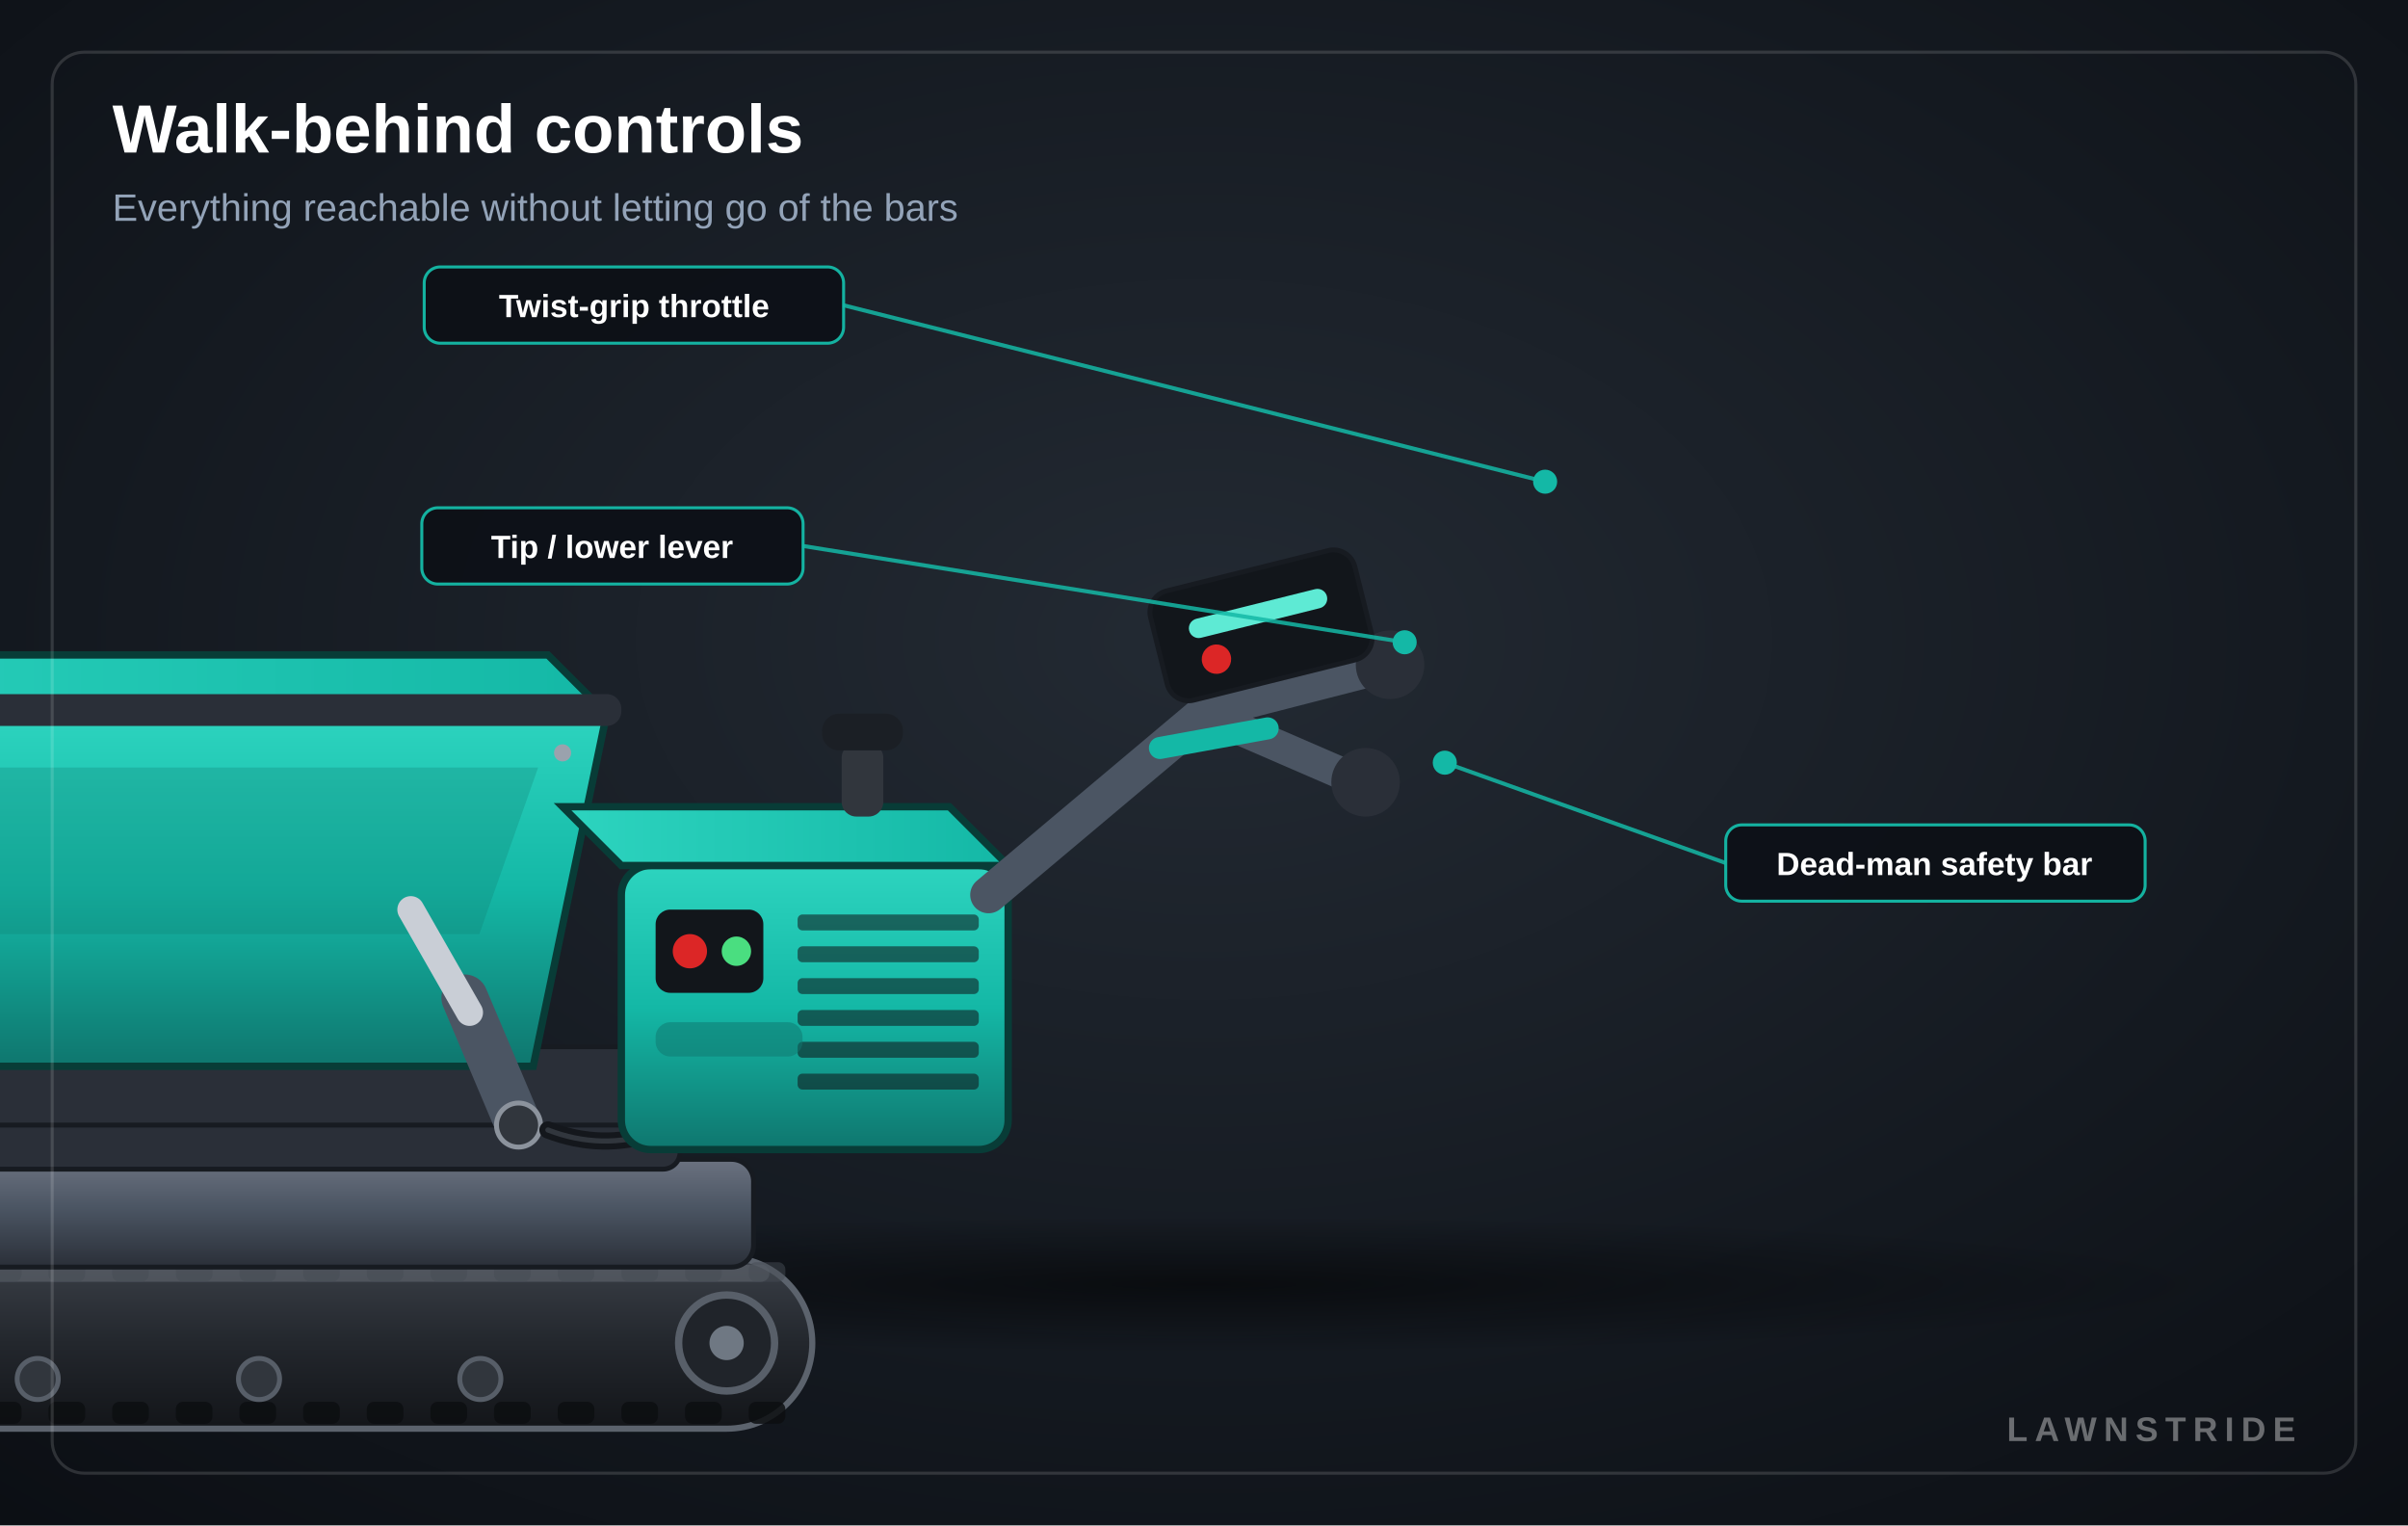
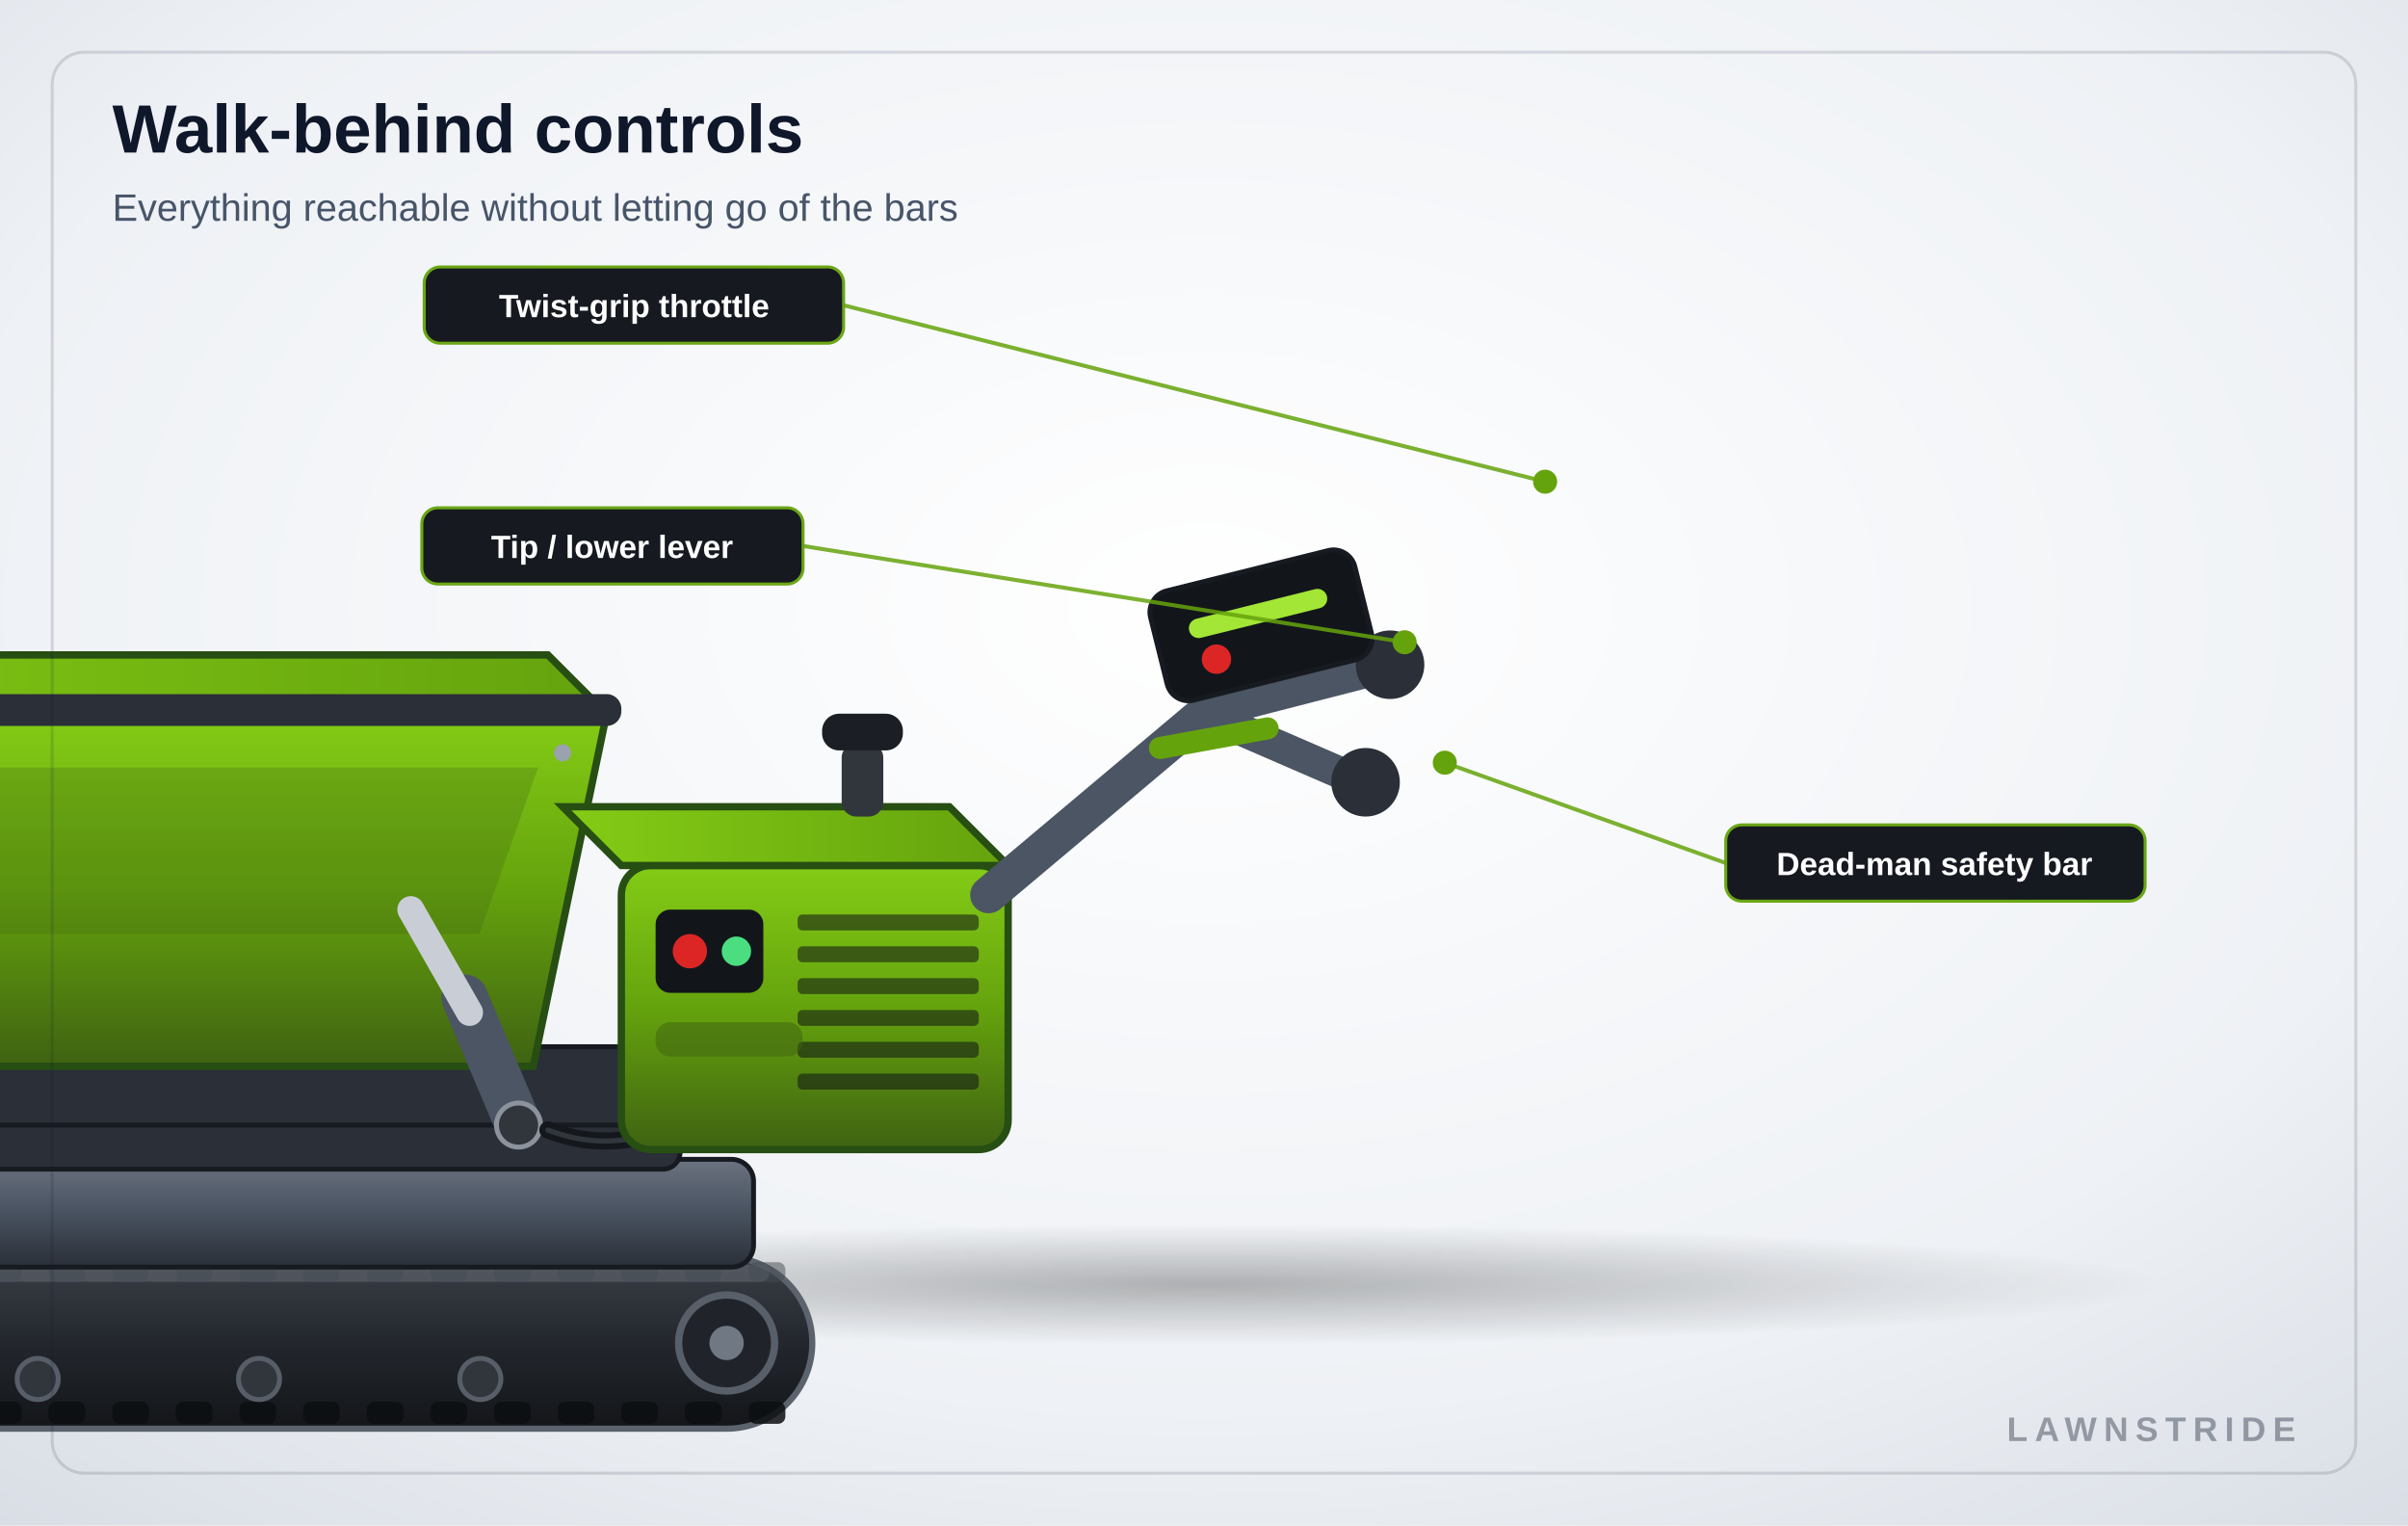
<svg xmlns="http://www.w3.org/2000/svg" viewBox="0 0 1200 760" width="1200" height="760" role="img">
  <defs>
    <linearGradient id="steel" x1="0" y1="0" x2="0" y2="1">
      <stop offset="0" stop-color="#6b7280" />
      <stop offset=".45" stop-color="#4b5563" />
      <stop offset="1" stop-color="#2a2f38" />
    </linearGradient>
    <linearGradient id="steelLite" x1="0" y1="0" x2="0" y2="1">
      <stop offset="0" stop-color="#aeb6c2" />
      <stop offset="1" stop-color="#6b7280" />
    </linearGradient>
    <linearGradient id="dark" x1="0" y1="0" x2="0" y2="1">
      <stop offset="0" stop-color="#31363f" />
      <stop offset="1" stop-color="#15181d" />
    </linearGradient>
    <linearGradient id="rubber" x1="0" y1="0" x2="0" y2="1">
      <stop offset="0" stop-color="#3a3f47" />
      <stop offset=".5" stop-color="#23272d" />
      <stop offset="1" stop-color="#131519" />
    </linearGradient>
    <radialGradient id="studioD" cx=".5" cy=".42" r=".78">
      <stop offset="0" stop-color="#232a33" />
      <stop offset=".6" stop-color="#141920" />
      <stop offset="1" stop-color="#0b0e13" />
    </radialGradient>
    <radialGradient id="studioL" cx=".5" cy=".4" r=".8">
      <stop offset="0" stop-color="#ffffff" />
      <stop offset=".65" stop-color="#eef1f5" />
      <stop offset="1" stop-color="#d7dce4" />
    </radialGradient>
    <linearGradient id="skyG" x1="0" y1="0" x2="0" y2="1">
      <stop offset="0" stop-color="#9fc0d8" />
      <stop offset=".55" stop-color="#cfe0ea" />
      <stop offset="1" stop-color="#e8eef2" />
    </linearGradient>
    <radialGradient id="shadow" cx=".5" cy=".5" r=".5">
      <stop offset="0" stop-color="#000" stop-opacity=".55" />
      <stop offset="1" stop-color="#000" stop-opacity="0" />
    </radialGradient>
    <linearGradient id="glassG" x1="0" y1="0" x2="1" y2="1">
      <stop offset="0" stop-color="#dfeaf2" stop-opacity=".9" />
      <stop offset="1" stop-color="#8fa6b8" stop-opacity=".75" />
    </linearGradient>
    <linearGradient id="paint" x1="0" y1="0" x2="0" y2="1">
-       <stop offset="0" stop-color="#2dd4bf" />
-       <stop offset=".5" stop-color="#14b8a6" />
-       <stop offset="1" stop-color="#0f766e" />
+       <stop offset="0" stop-color="#84cc16" />
+       <stop offset=".5" stop-color="#65a30d" />
+       <stop offset="1" stop-color="#3f6212" />
    </linearGradient>
    <linearGradient id="paintTop" x1="0" y1="0" x2="1" y2="0">
-       <stop offset="0" stop-color="#2dd4bf" />
-       <stop offset="1" stop-color="#14b8a6" />
+       <stop offset="0" stop-color="#84cc16" />
+       <stop offset="1" stop-color="#65a30d" />
    </linearGradient>
  </defs>
-   <rect width="1200" height="760" fill="url(#studioD)" />
-   <ellipse cx="600.0" cy="640" rx="504.0" ry="34" fill="url(#shadow)" />
+   <rect width="1200" height="760" fill="url(#studioL)" />
+   <ellipse cx="600.0" cy="640" rx="480.0" ry="30" fill="url(#shadow)" opacity=".5" />
  <g transform="translate(-473.6,-47.0) scale(1.22)">
    <rect x="268" y="552" width="452" height="70" rx="35.0" fill="url(#rubber)" stroke="#5c636d" stroke-width="2.5" />
    <rect x="285.5" y="555" width="417.0" height="7" rx="3.5" fill="#6e767f" opacity=".45" />
    <rect x="278" y="611" width="15" height="9" rx="3" fill="#0c0e11" opacity=".85" />
    <rect x="278" y="554" width="15" height="8" rx="3" fill="#454b54" opacity=".5" />
    <rect x="304" y="611" width="15" height="9" rx="3" fill="#0c0e11" opacity=".85" />
    <rect x="304" y="554" width="15" height="8" rx="3" fill="#454b54" opacity=".5" />
    <rect x="330" y="611" width="15" height="9" rx="3" fill="#0c0e11" opacity=".85" />
    <rect x="330" y="554" width="15" height="8" rx="3" fill="#454b54" opacity=".5" />
    <rect x="356" y="611" width="15" height="9" rx="3" fill="#0c0e11" opacity=".85" />
    <rect x="356" y="554" width="15" height="8" rx="3" fill="#454b54" opacity=".5" />
    <rect x="382" y="611" width="15" height="9" rx="3" fill="#0c0e11" opacity=".85" />
    <rect x="382" y="554" width="15" height="8" rx="3" fill="#454b54" opacity=".5" />
    <rect x="408" y="611" width="15" height="9" rx="3" fill="#0c0e11" opacity=".85" />
    <rect x="408" y="554" width="15" height="8" rx="3" fill="#454b54" opacity=".5" />
    <rect x="434" y="611" width="15" height="9" rx="3" fill="#0c0e11" opacity=".85" />
    <rect x="434" y="554" width="15" height="8" rx="3" fill="#454b54" opacity=".5" />
    <rect x="460" y="611" width="15" height="9" rx="3" fill="#0c0e11" opacity=".85" />
    <rect x="460" y="554" width="15" height="8" rx="3" fill="#454b54" opacity=".5" />
    <rect x="486" y="611" width="15" height="9" rx="3" fill="#0c0e11" opacity=".85" />
    <rect x="486" y="554" width="15" height="8" rx="3" fill="#454b54" opacity=".5" />
    <rect x="512" y="611" width="15" height="9" rx="3" fill="#0c0e11" opacity=".85" />
    <rect x="512" y="554" width="15" height="8" rx="3" fill="#454b54" opacity=".5" />
    <rect x="538" y="611" width="15" height="9" rx="3" fill="#0c0e11" opacity=".85" />
    <rect x="538" y="554" width="15" height="8" rx="3" fill="#454b54" opacity=".5" />
    <rect x="564" y="611" width="15" height="9" rx="3" fill="#0c0e11" opacity=".85" />
    <rect x="564" y="554" width="15" height="8" rx="3" fill="#454b54" opacity=".5" />
    <rect x="590" y="611" width="15" height="9" rx="3" fill="#0c0e11" opacity=".85" />
    <rect x="590" y="554" width="15" height="8" rx="3" fill="#454b54" opacity=".5" />
    <rect x="616" y="611" width="15" height="9" rx="3" fill="#0c0e11" opacity=".85" />
    <rect x="616" y="554" width="15" height="8" rx="3" fill="#454b54" opacity=".5" />
    <rect x="642" y="611" width="15" height="9" rx="3" fill="#0c0e11" opacity=".85" />
    <rect x="642" y="554" width="15" height="8" rx="3" fill="#454b54" opacity=".5" />
    <rect x="668" y="611" width="15" height="9" rx="3" fill="#0c0e11" opacity=".85" />
    <rect x="668" y="554" width="15" height="8" rx="3" fill="#454b54" opacity=".5" />
    <rect x="694" y="611" width="15" height="9" rx="3" fill="#0c0e11" opacity=".85" />
    <rect x="694" y="554" width="15" height="8" rx="3" fill="#454b54" opacity=".5" />
    <circle cx="303.0" cy="587.0" r="19.6" fill="#20242a" stroke="#585f69" stroke-width="3" />
    <circle cx="685.0" cy="587.0" r="19.6" fill="#20242a" stroke="#585f69" stroke-width="3" />
    <circle cx="303.0" cy="587.0" r="7.0" fill="#6f7883" />
    <circle cx="685.0" cy="587.0" r="7.0" fill="#6f7883" />
    <circle cx="403.6" cy="601.7" r="8.4" fill="#31363d" stroke="#575e68" stroke-width="2" />
    <circle cx="494.0" cy="601.7" r="8.4" fill="#31363d" stroke="#575e68" stroke-width="2" />
    <circle cx="584.4" cy="601.7" r="8.4" fill="#31363d" stroke="#575e68" stroke-width="2" />
    <rect x="292" y="512" width="404" height="44" rx="9" fill="url(#steel)" stroke="#171b21" stroke-width="2" />
    <rect x="322" y="494" width="344" height="22" rx="7" fill="#2a2f38" stroke="#171b21" stroke-width="2" />
    <rect x="304" y="466" width="352" height="32" rx="8" fill="#2a2f38" stroke="#171b21" stroke-width="2" />
    <rect x="288" y="452" width="48" height="46" rx="8" fill="url(#steel)" stroke="#171b21" stroke-width="2" />
    <circle cx="312" cy="472" r="9" fill="#31363d" stroke="#8c939d" stroke-width="2.5" />
    <g transform="rotate(0 312 472)">
-       <path d="M262 330 L636 330 L606 474 L302 474 Z" fill="url(#paint)" stroke="#083c37" stroke-width="3" />
-       <path d="M262 330 L636 330 L612 306 L238 306 Z" fill="url(#paintTop)" stroke="#083c37" stroke-width="3" />
-       <path d="M292 352 L608 352 L584 420 L316 420 Z" fill="#0f766e" opacity=".26" />
+       <path d="M262 330 L636 330 L606 474 L302 474 Z" fill="url(#paint)" stroke="#274e13" stroke-width="3" />
+       <path d="M262 330 L636 330 L612 306 L238 306 Z" fill="url(#paintTop)" stroke="#274e13" stroke-width="3" />
+       <path d="M292 352 L608 352 L584 420 L316 420 Z" fill="#3f6212" opacity=".26" />
      <rect x="254" y="322" width="388" height="13" rx="6" fill="#2a2f38" />
      <circle cx="284" cy="346" r="3.5" fill="#9aa2ad" />
      <circle cx="618" cy="346" r="3.5" fill="#9aa2ad" />
      <circle cx="316" cy="462" r="3.5" fill="#9aa2ad" />
      <circle cx="590" cy="462" r="3.5" fill="#9aa2ad" />
    </g>
    <path d="M600 498 L578 446" stroke="#4b5563" stroke-width="19" stroke-linecap="round" />
    <path d="M580 452 L556 410" stroke="#c9ced6" stroke-width="11" stroke-linecap="round" />
    <circle cx="600" cy="498" r="9" fill="#31363d" stroke="#8c939d" stroke-width="2" />
    <path d="M612 500 Q656.0 517.0 700 470" fill="none" stroke="#14171c" stroke-width="7" stroke-linecap="round" />
    <path d="M612 500 Q656.0 517.0 700 470" fill="none" stroke="#3d434b" stroke-width="2.1" stroke-linecap="round" opacity=".7" />
-     <rect x="642" y="392" width="158" height="116" rx="12" fill="url(#paint)" stroke="#083c37" stroke-width="3" />
-     <path d="M642 392 L800 392 L776 368 L618 368 Z" fill="url(#paintTop)" stroke="#083c37" stroke-width="3" />
+     <rect x="642" y="392" width="158" height="116" rx="12" fill="url(#paint)" stroke="#274e13" stroke-width="3" />
+     <path d="M642 392 L800 392 L776 368 L618 368 Z" fill="url(#paintTop)" stroke="#274e13" stroke-width="3" />
    <rect x="714" y="412.0" width="74" height="6.5" rx="2" fill="#0f1216" opacity=".55" />
    <rect x="714" y="425.0" width="74" height="6.5" rx="2" fill="#0f1216" opacity=".55" />
    <rect x="714" y="438.0" width="74" height="6.5" rx="2" fill="#0f1216" opacity=".55" />
    <rect x="714" y="451.0" width="74" height="6.5" rx="2" fill="#0f1216" opacity=".55" />
    <rect x="714" y="464.0" width="74" height="6.5" rx="2" fill="#0f1216" opacity=".55" />
    <rect x="714" y="477.0" width="74" height="6.5" rx="2" fill="#0f1216" opacity=".55" />
    <rect x="656" y="410" width="44" height="34" rx="6" fill="#12161b" />
    <circle cx="670" cy="427" r="7" fill="#dc2626" />
    <circle cx="689" cy="427" r="6" fill="#4ade80" />
    <rect x="732" y="342" width="17" height="30" rx="6" fill="#31363d" />
    <rect x="724" y="330" width="33" height="15" rx="7" fill="#1b1f25" />
-     <rect x="656" y="456" width="60" height="14" rx="6" fill="#0f766e" opacity=".5" />
+     <rect x="656" y="456" width="60" height="14" rx="6" fill="#3f6212" opacity=".5" />
    <path d="M792 404 L880 330" stroke="#4b5563" stroke-width="15" stroke-linecap="round" />
    <path d="M880 330 L950 312 M880 330 L940 356" stroke="#4b5563" stroke-width="13" stroke-linecap="round" />
    <circle cx="956" cy="310" r="14" fill="#2a2f38" />
    <circle cx="946" cy="358" r="14" fill="#2a2f38" />
    <rect x="856" y="282" width="86" height="46" rx="9" fill="#12161b" stroke="#171b21" stroke-width="2" transform="rotate(-14 856 282)" />
    <g transform="rotate(-14 856 282)">
-       <rect x="870" y="296" width="58" height="8" rx="4" fill="#5eead4" />
+       <rect x="870" y="296" width="58" height="8" rx="4" fill="#a3e635" />
      <circle cx="878" cy="314" r="6" fill="#dc2626" />
    </g>
-     <path d="M862 344 L906 336" stroke="#14b8a6" stroke-width="9" stroke-linecap="round" />
+     <path d="M862 344 L906 336" stroke="#65a30d" stroke-width="9" stroke-linecap="round" />
  </g>
-   <path d="M770 240 L420 152" stroke="#14b8a6" stroke-width="2" opacity=".85" />
-   <circle cx="770" cy="240" r="6" fill="#14b8a6" />
-   <rect x="211.4" y="133" width="209" height="38" rx="8" fill="#0d1117" stroke="#14b8a6" stroke-width="1.5" opacity=".96" />
+   <path d="M770 240 L420 152" stroke="#65a30d" stroke-width="2" opacity=".85" />
+   <circle cx="770" cy="240" r="6" fill="#65a30d" />
+   <rect x="211.4" y="133" width="209" height="38" rx="8" fill="#0d1117" stroke="#65a30d" stroke-width="1.5" opacity=".96" />
  <text x="316" y="158" text-anchor="middle" font-family="Arial,Helvetica,sans-serif" font-weight="700" font-size="16" fill="#fff">Twist-grip throttle</text>
-   <path d="M700 320 L400 272" stroke="#14b8a6" stroke-width="2" opacity=".85" />
-   <circle cx="700" cy="320" r="6" fill="#14b8a6" />
-   <rect x="210.2" y="253" width="190" height="38" rx="8" fill="#0d1117" stroke="#14b8a6" stroke-width="1.5" opacity=".96" />
+   <path d="M700 320 L400 272" stroke="#65a30d" stroke-width="2" opacity=".85" />
+   <circle cx="700" cy="320" r="6" fill="#65a30d" />
+   <rect x="210.2" y="253" width="190" height="38" rx="8" fill="#0d1117" stroke="#65a30d" stroke-width="1.5" opacity=".96" />
  <text x="305" y="278" text-anchor="middle" font-family="Arial,Helvetica,sans-serif" font-weight="700" font-size="16" fill="#fff">Tip / lower lever</text>
-   <path d="M720 380 L860 430" stroke="#14b8a6" stroke-width="2" opacity=".85" />
-   <circle cx="720" cy="380" r="6" fill="#14b8a6" />
-   <rect x="860" y="411" width="209" height="38" rx="8" fill="#0d1117" stroke="#14b8a6" stroke-width="1.5" opacity=".96" />
+   <path d="M720 380 L860 430" stroke="#65a30d" stroke-width="2" opacity=".85" />
+   <circle cx="720" cy="380" r="6" fill="#65a30d" />
+   <rect x="860" y="411" width="209" height="38" rx="8" fill="#0d1117" stroke="#65a30d" stroke-width="1.5" opacity=".96" />
  <text x="964" y="436" text-anchor="middle" font-family="Arial,Helvetica,sans-serif" font-weight="700" font-size="16" fill="#fff">Dead-man safety bar</text>
-   <text x="56" y="76" font-family="Arial,Helvetica,sans-serif" font-weight="800" font-size="34" fill="#ffffff">Walk-behind controls</text>
-   <text x="56" y="110" font-family="Arial,Helvetica,sans-serif" font-weight="500" font-size="19" fill="#93a3b8">Everything reachable without letting go of the bars</text>
-   <rect x="26" y="26" width="1148" height="708" rx="16" fill="none" stroke="#ffffff" stroke-width="1.5" opacity=".14" />
-   <text x="1144" y="718" text-anchor="end" font-family="Arial,Helvetica,sans-serif" font-weight="800" font-size="17" letter-spacing="3.5" fill="#ffffff" opacity=".38">LAWNSTRIDE</text>
+   <text x="56" y="76" font-family="Arial,Helvetica,sans-serif" font-weight="800" font-size="34" fill="#0f172a">Walk-behind controls</text>
+   <text x="56" y="110" font-family="Arial,Helvetica,sans-serif" font-weight="500" font-size="19" fill="#475569">Everything reachable without letting go of the bars</text>
+   <rect x="26" y="26" width="1148" height="708" rx="16" fill="none" stroke="#0f172a" stroke-width="1.5" opacity=".14" />
+   <text x="1144" y="718" text-anchor="end" font-family="Arial,Helvetica,sans-serif" font-weight="800" font-size="17" letter-spacing="3.5" fill="#0f172a" opacity=".38">LAWNSTRIDE</text>
</svg>
